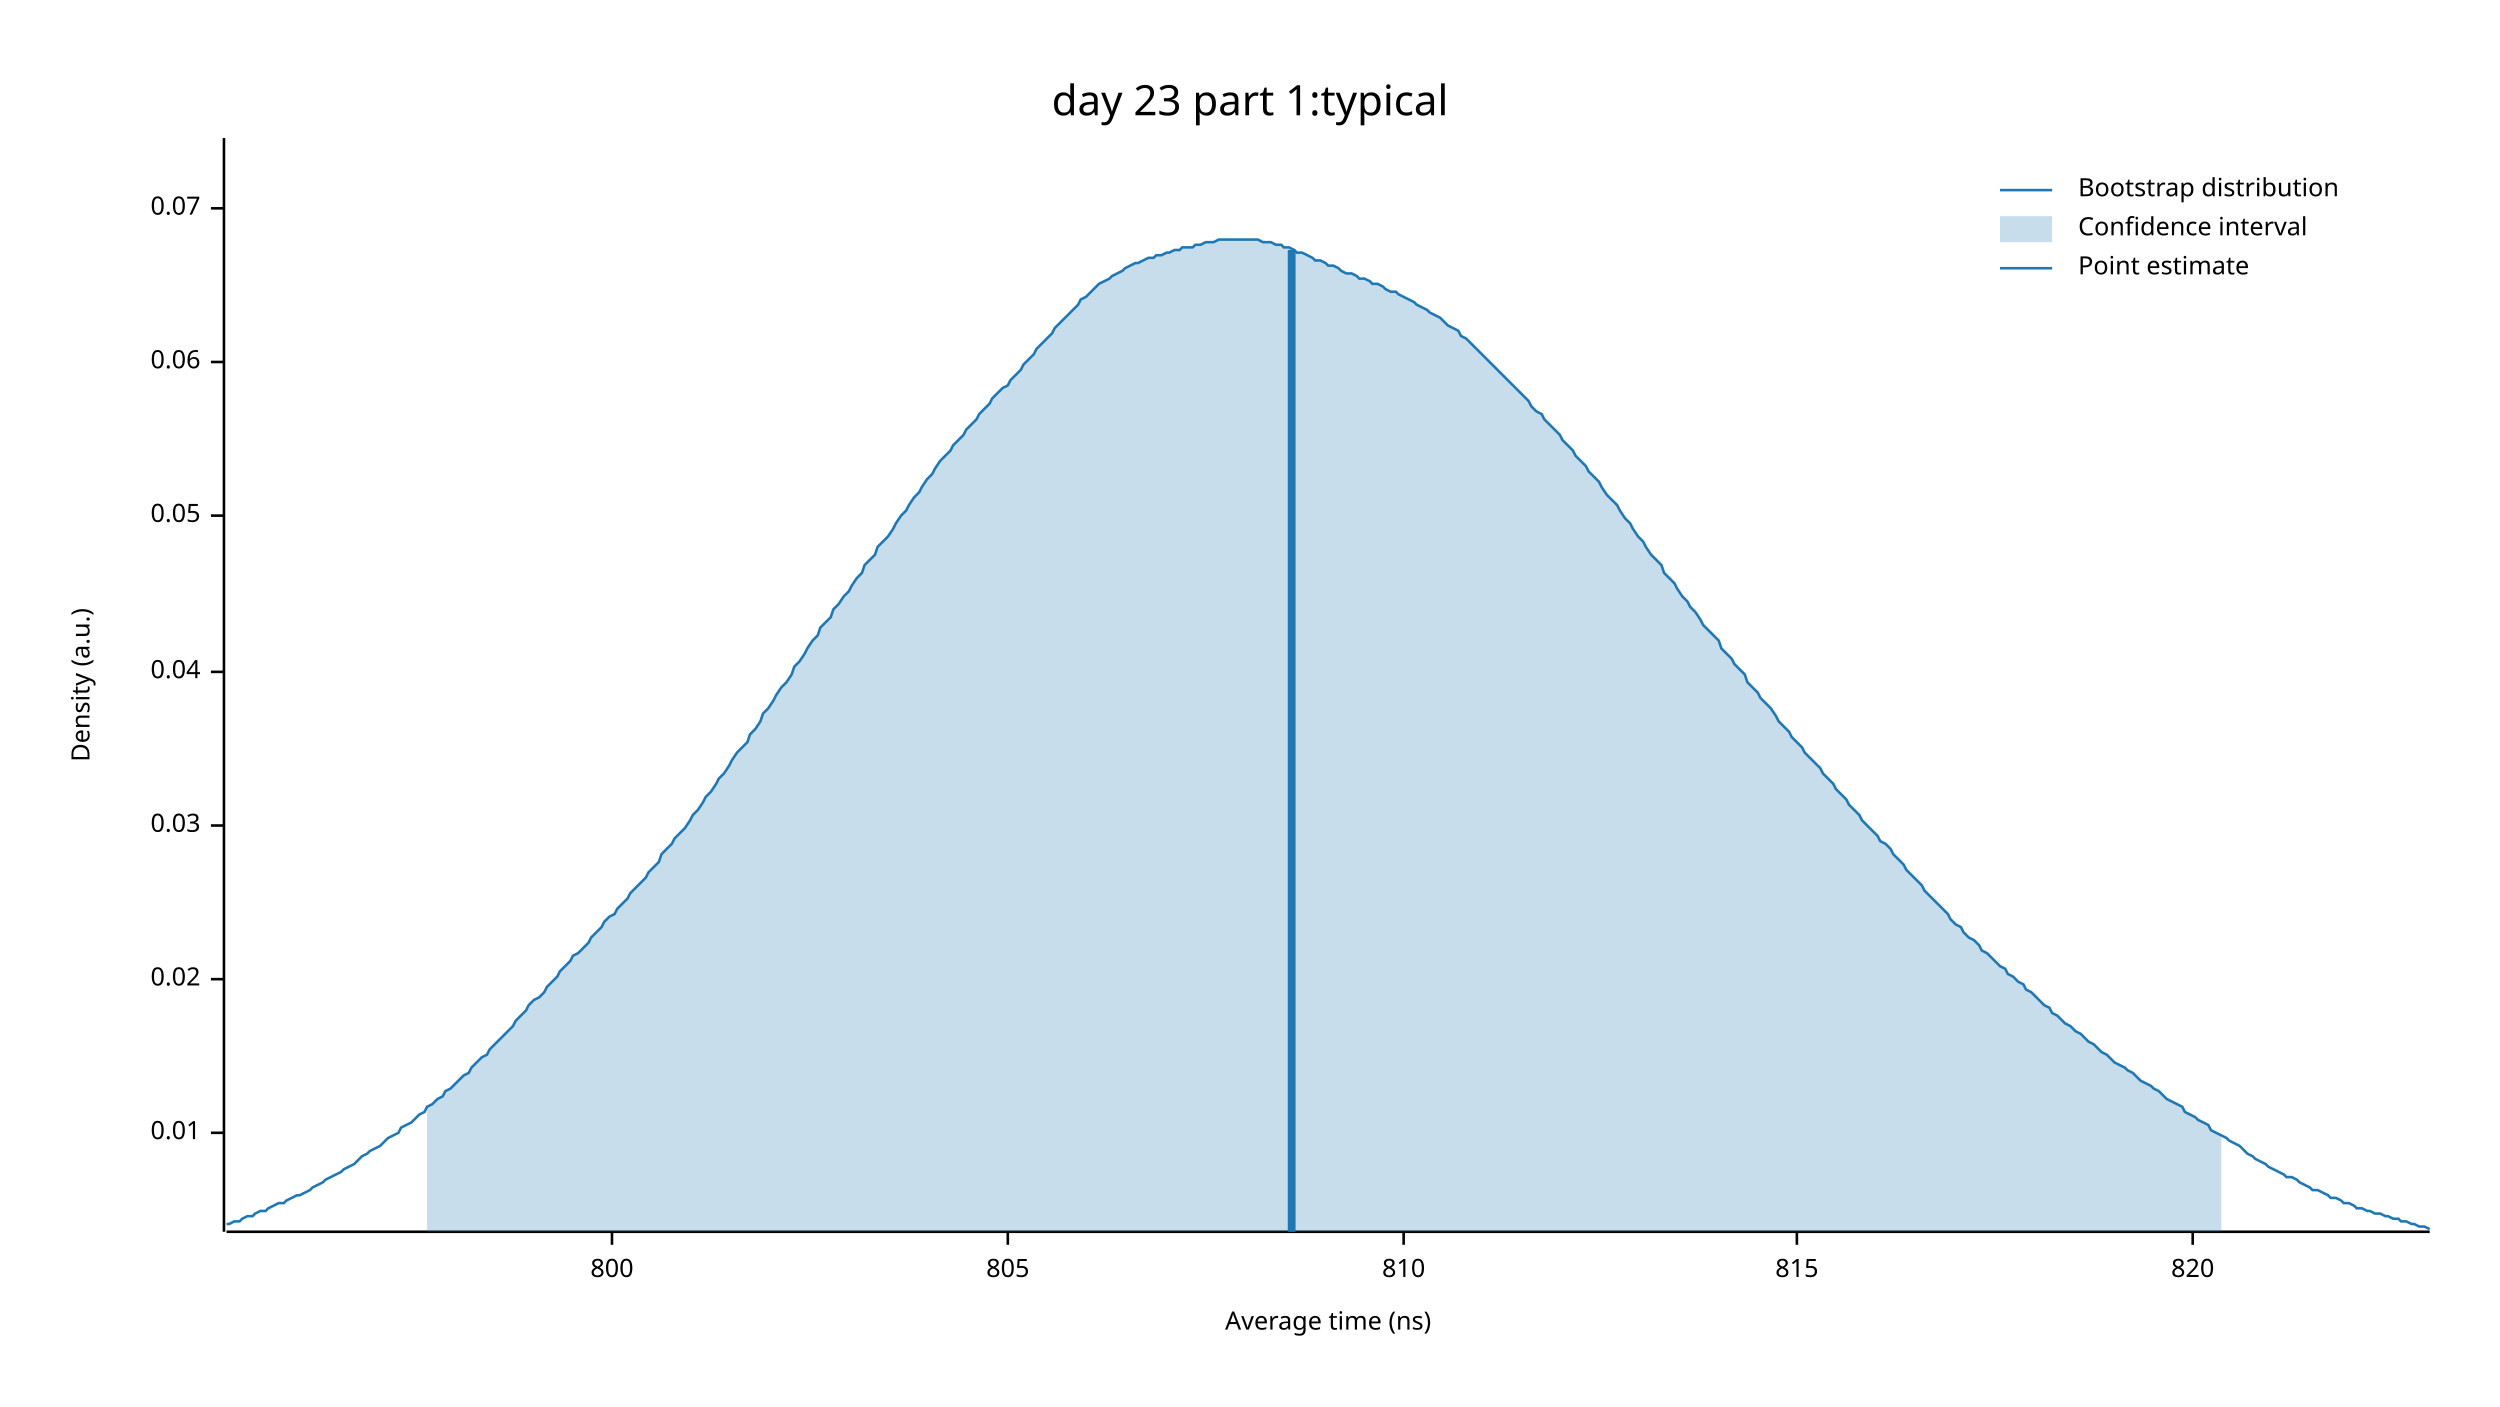
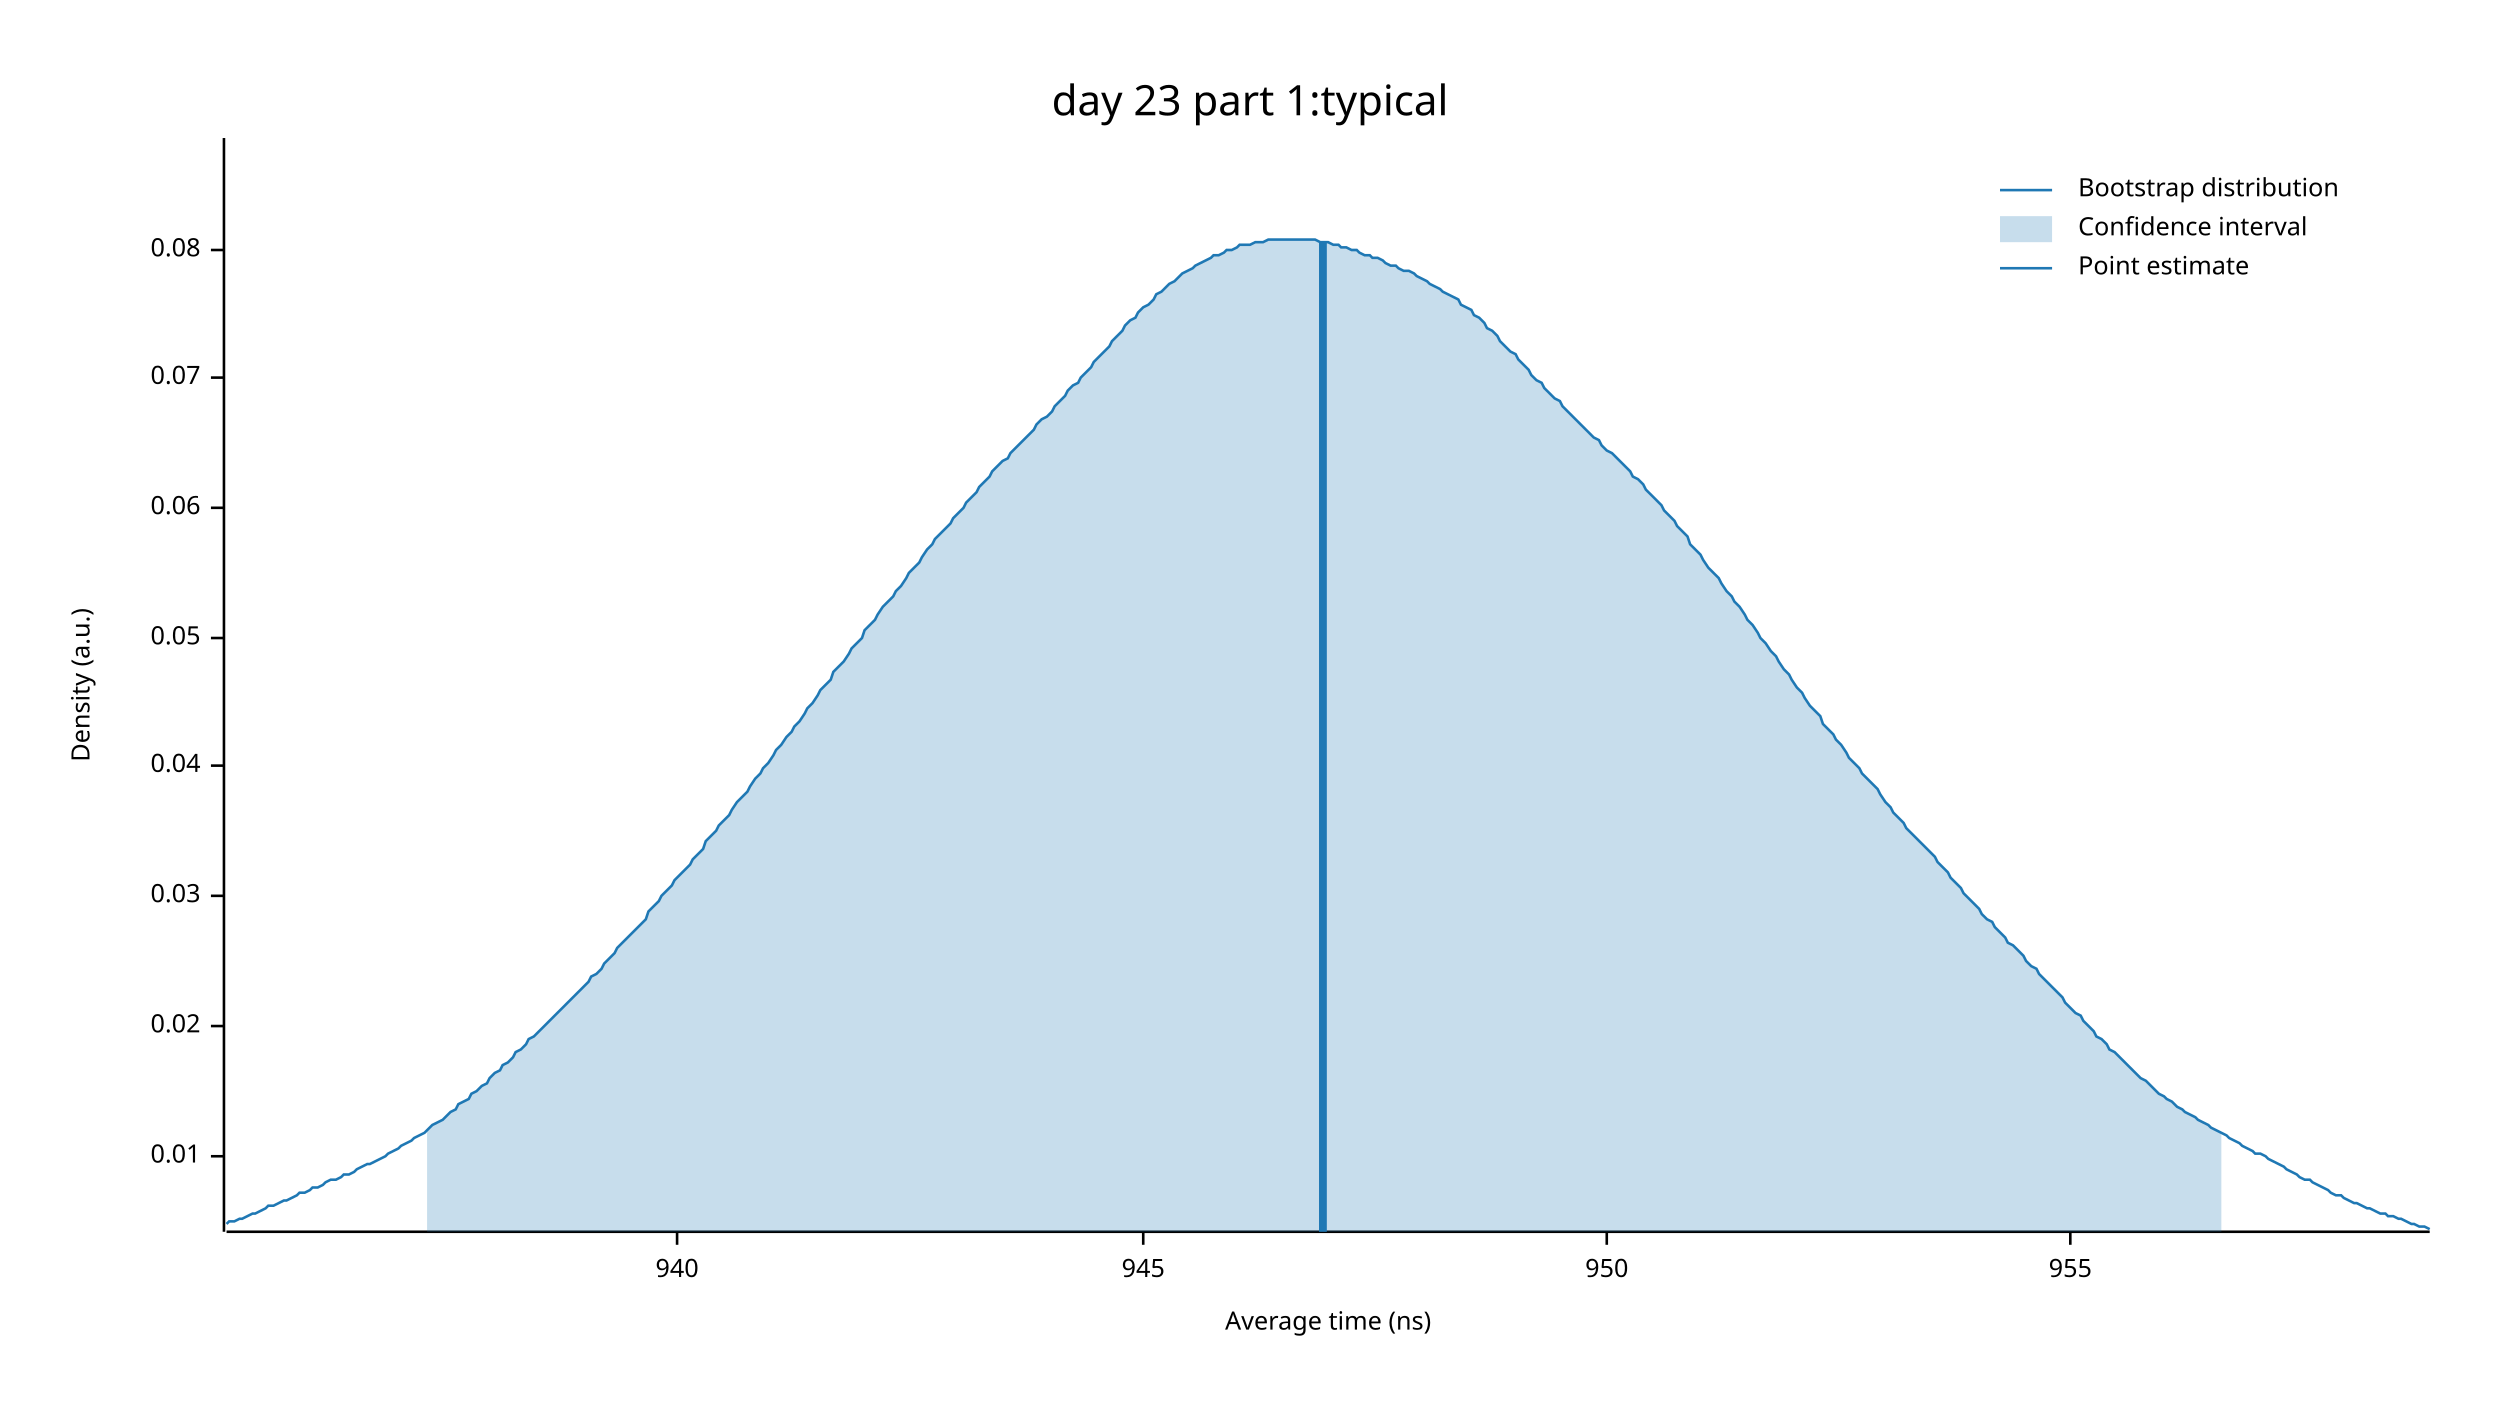
<svg xmlns="http://www.w3.org/2000/svg" width="960" height="540" viewBox="0 0 960 540">
  <text x="480" y="32" dy="0.76em" text-anchor="middle" font-family="sans-serif" font-size="16.129" opacity="1" fill="#000000">
day 23 part 1:typical
</text>
  <text x="27" y="263" dy="0.76em" text-anchor="middle" font-family="sans-serif" font-size="9.677" opacity="1" fill="#000000" transform="rotate(270, 27, 263)">
Density (a.u.)
</text>
  <text x="510" y="513" dy="-0.5ex" text-anchor="middle" font-family="sans-serif" font-size="9.677" opacity="1" fill="#000000">
Average time (ns)
</text>
  <polyline fill="none" opacity="1" stroke="#000000" stroke-width="1" points="86,53 86,473 " />
-   <text x="77" y="435" dy="0.5ex" text-anchor="end" font-family="sans-serif" font-size="9.677" opacity="1" fill="#000000">
+   <text x="77" y="444" dy="0.5ex" text-anchor="end" font-family="sans-serif" font-size="9.677" opacity="1" fill="#000000">
0.01
</text>
-   <polyline fill="none" opacity="1" stroke="#000000" stroke-width="1" points="81,435 86,435 " />
-   <text x="77" y="376" dy="0.5ex" text-anchor="end" font-family="sans-serif" font-size="9.677" opacity="1" fill="#000000">
+   <polyline fill="none" opacity="1" stroke="#000000" stroke-width="1" points="81,444 86,444 " />
+   <text x="77" y="394" dy="0.5ex" text-anchor="end" font-family="sans-serif" font-size="9.677" opacity="1" fill="#000000">
0.02
</text>
-   <polyline fill="none" opacity="1" stroke="#000000" stroke-width="1" points="81,376 86,376 " />
-   <text x="77" y="317" dy="0.5ex" text-anchor="end" font-family="sans-serif" font-size="9.677" opacity="1" fill="#000000">
+   <polyline fill="none" opacity="1" stroke="#000000" stroke-width="1" points="81,394 86,394 " />
+   <text x="77" y="344" dy="0.5ex" text-anchor="end" font-family="sans-serif" font-size="9.677" opacity="1" fill="#000000">
0.03
</text>
-   <polyline fill="none" opacity="1" stroke="#000000" stroke-width="1" points="81,317 86,317 " />
-   <text x="77" y="258" dy="0.5ex" text-anchor="end" font-family="sans-serif" font-size="9.677" opacity="1" fill="#000000">
+   <polyline fill="none" opacity="1" stroke="#000000" stroke-width="1" points="81,344 86,344 " />
+   <text x="77" y="294" dy="0.5ex" text-anchor="end" font-family="sans-serif" font-size="9.677" opacity="1" fill="#000000">
0.04
</text>
-   <polyline fill="none" opacity="1" stroke="#000000" stroke-width="1" points="81,258 86,258 " />
-   <text x="77" y="198" dy="0.5ex" text-anchor="end" font-family="sans-serif" font-size="9.677" opacity="1" fill="#000000">
+   <polyline fill="none" opacity="1" stroke="#000000" stroke-width="1" points="81,294 86,294 " />
+   <text x="77" y="245" dy="0.5ex" text-anchor="end" font-family="sans-serif" font-size="9.677" opacity="1" fill="#000000">
0.05
</text>
-   <polyline fill="none" opacity="1" stroke="#000000" stroke-width="1" points="81,198 86,198 " />
-   <text x="77" y="139" dy="0.5ex" text-anchor="end" font-family="sans-serif" font-size="9.677" opacity="1" fill="#000000">
+   <polyline fill="none" opacity="1" stroke="#000000" stroke-width="1" points="81,245 86,245 " />
+   <text x="77" y="195" dy="0.5ex" text-anchor="end" font-family="sans-serif" font-size="9.677" opacity="1" fill="#000000">
0.06
</text>
-   <polyline fill="none" opacity="1" stroke="#000000" stroke-width="1" points="81,139 86,139 " />
-   <text x="77" y="80" dy="0.5ex" text-anchor="end" font-family="sans-serif" font-size="9.677" opacity="1" fill="#000000">
+   <polyline fill="none" opacity="1" stroke="#000000" stroke-width="1" points="81,195 86,195 " />
+   <text x="77" y="145" dy="0.5ex" text-anchor="end" font-family="sans-serif" font-size="9.677" opacity="1" fill="#000000">
0.07
</text>
-   <polyline fill="none" opacity="1" stroke="#000000" stroke-width="1" points="81,80 86,80 " />
+   <polyline fill="none" opacity="1" stroke="#000000" stroke-width="1" points="81,145 86,145 " />
+   <text x="77" y="96" dy="0.5ex" text-anchor="end" font-family="sans-serif" font-size="9.677" opacity="1" fill="#000000">
+ 0.08
+ </text>
+   <polyline fill="none" opacity="1" stroke="#000000" stroke-width="1" points="81,96 86,96 " />
  <polyline fill="none" opacity="1" stroke="#000000" stroke-width="1" points="87,473 933,473 " />
-   <text x="235" y="483" dy="0.76em" text-anchor="middle" font-family="sans-serif" font-size="9.677" opacity="1" fill="#000000">
- 800
+   <text x="260" y="483" dy="0.76em" text-anchor="middle" font-family="sans-serif" font-size="9.677" opacity="1" fill="#000000">
+ 940
</text>
-   <polyline fill="none" opacity="1" stroke="#000000" stroke-width="1" points="235,473 235,478 " />
-   <text x="387" y="483" dy="0.76em" text-anchor="middle" font-family="sans-serif" font-size="9.677" opacity="1" fill="#000000">
- 805
+   <polyline fill="none" opacity="1" stroke="#000000" stroke-width="1" points="260,473 260,478 " />
+   <text x="439" y="483" dy="0.76em" text-anchor="middle" font-family="sans-serif" font-size="9.677" opacity="1" fill="#000000">
+ 945
</text>
-   <polyline fill="none" opacity="1" stroke="#000000" stroke-width="1" points="387,473 387,478 " />
-   <text x="539" y="483" dy="0.76em" text-anchor="middle" font-family="sans-serif" font-size="9.677" opacity="1" fill="#000000">
- 810
+   <polyline fill="none" opacity="1" stroke="#000000" stroke-width="1" points="439,473 439,478 " />
+   <text x="617" y="483" dy="0.76em" text-anchor="middle" font-family="sans-serif" font-size="9.677" opacity="1" fill="#000000">
+ 950
</text>
-   <polyline fill="none" opacity="1" stroke="#000000" stroke-width="1" points="539,473 539,478 " />
-   <text x="690" y="483" dy="0.76em" text-anchor="middle" font-family="sans-serif" font-size="9.677" opacity="1" fill="#000000">
- 815
+   <polyline fill="none" opacity="1" stroke="#000000" stroke-width="1" points="617,473 617,478 " />
+   <text x="795" y="483" dy="0.76em" text-anchor="middle" font-family="sans-serif" font-size="9.677" opacity="1" fill="#000000">
+ 955
</text>
-   <polyline fill="none" opacity="1" stroke="#000000" stroke-width="1" points="690,473 690,478 " />
-   <text x="842" y="483" dy="0.76em" text-anchor="middle" font-family="sans-serif" font-size="9.677" opacity="1" fill="#000000">
- 820
- </text>
-   <polyline fill="none" opacity="1" stroke="#000000" stroke-width="1" points="842,473 842,478 " />
-   <polyline fill="none" opacity="1" stroke="#1F78B4" stroke-width="1" points="87,470 88,470 90,469 92,469 93,468 95,467 97,467 98,466 100,465 102,465 103,464 105,463 107,462 109,462 110,461 112,460 114,459 115,459 117,458 119,457 120,456 122,455 124,454 125,453 127,452 129,451 131,450 132,449 134,448 136,447 137,446 139,444 141,443 142,442 144,441 146,440 148,438 149,437 151,436 153,435 154,433 156,432 158,431 159,430 161,428 163,427 164,425 166,424 168,422 170,421 171,419 173,418 175,416 176,415 178,413 180,412 181,410 183,408 185,406 187,405 188,403 190,401 192,399 193,398 195,396 197,394 198,392 200,390 202,388 203,386 205,384 207,383 209,381 210,379 212,377 214,375 215,373 217,371 219,369 220,367 222,366 224,364 226,362 227,360 229,358 231,356 232,354 234,352 236,351 237,349 239,347 241,345 242,343 244,341 246,339 248,337 249,335 251,333 253,331 254,328 256,326 258,324 259,322 261,320 263,318 265,315 266,313 268,311 270,308 271,306 273,304 275,301 276,299 278,297 280,294 281,292 283,289 285,287 287,285 288,282 290,280 292,277 293,274 295,272 297,269 298,267 300,264 302,262 304,259 305,256 307,254 309,251 310,249 312,246 314,244 315,241 317,239 319,237 320,234 322,232 324,229 326,227 327,225 329,222 331,220 332,217 334,215 336,213 337,210 339,208 341,206 343,203 344,201 346,198 348,196 349,194 351,191 353,189 354,187 356,184 358,182 359,180 361,177 363,175 365,173 366,171 368,169 370,167 371,165 373,163 375,161 376,159 378,157 380,155 381,153 383,151 385,149 387,148 388,146 390,144 392,142 393,140 395,138 397,136 398,134 400,132 402,130 404,128 405,126 407,124 409,122 410,121 412,119 414,117 415,115 417,114 419,112 420,111 422,109 424,108 426,107 427,106 429,105 431,104 432,103 434,102 436,101 437,101 439,100 441,99 443,99 444,98 446,98 448,97 449,97 451,96 453,96 454,95 456,95 458,95 459,94 461,94 463,93 465,93 466,93 468,92 470,92 471,92 473,92 475,92 476,92 478,92 480,92 482,92 483,92 485,93 487,93 488,93 490,94 492,94 493,95 495,95 497,96 498,97 500,97 502,98 504,99 505,100 507,100 509,101 510,102 512,102 514,103 515,104 517,105 519,105 521,106 522,107 524,107 526,108 527,109 529,109 531,110 532,111 534,112 536,112 537,113 539,114 541,115 543,116 544,117 546,118 548,119 549,120 551,121 553,122 554,123 556,125 558,126 560,127 561,129 563,130 565,132 566,133 568,135 570,137 571,138 573,140 575,142 576,143 578,145 580,147 582,149 583,150 585,152 587,154 588,156 590,158 592,159 593,161 595,163 597,165 599,167 600,169 602,171 604,173 605,175 607,177 609,179 610,181 612,183 614,185 615,187 617,190 619,192 621,194 622,196 624,199 626,201 627,203 629,206 631,208 632,210 634,213 636,215 638,217 639,220 641,222 643,224 644,226 646,229 648,231 649,233 651,235 653,238 654,240 656,242 658,244 660,246 661,249 663,251 665,253 666,255 668,257 670,259 671,262 673,264 675,266 676,268 678,270 680,272 682,275 683,277 685,279 687,281 688,283 690,285 692,287 693,289 695,291 697,293 699,295 700,297 702,299 704,301 705,303 707,305 709,307 710,309 712,311 714,313 715,315 717,317 719,319 721,321 722,323 724,324 726,326 727,328 729,330 731,332 732,334 734,336 736,338 738,340 739,342 741,344 743,346 744,347 746,349 748,351 749,353 751,355 753,356 754,358 756,360 758,361 760,363 761,365 763,366 765,368 766,369 768,371 770,372 771,374 773,375 775,377 777,378 778,380 780,381 782,383 783,384 785,386 787,387 788,389 790,390 792,392 793,393 795,394 797,396 799,397 800,398 802,400 804,401 805,402 807,404 809,405 810,406 812,408 814,409 816,410 817,411 819,412 821,414 822,415 824,416 826,417 827,418 829,419 831,421 832,422 834,423 836,424 838,425 839,427 841,428 843,429 844,430 846,431 848,432 849,434 851,435 853,436 855,437 856,438 858,439 860,440 861,441 863,443 865,444 866,445 868,446 870,447 871,448 873,449 875,450 877,451 878,452 880,452 882,453 883,454 885,455 887,456 888,457 890,457 892,458 894,459 895,460 897,460 899,461 900,462 902,462 904,463 905,464 907,464 909,465 910,465 912,466 914,466 916,467 917,467 919,468 921,468 922,469 924,469 926,470 927,470 929,471 931,471 933,472 " />
-   <polygon opacity="0.25" fill="#1F78B4" points="164,425 166,424 168,422 170,421 171,419 173,418 175,416 176,415 178,413 180,412 181,410 183,408 185,406 187,405 188,403 190,401 192,399 193,398 195,396 197,394 198,392 200,390 202,388 203,386 205,384 207,383 209,381 210,379 212,377 214,375 215,373 217,371 219,369 220,367 222,366 224,364 226,362 227,360 229,358 231,356 232,354 234,352 236,351 237,349 239,347 241,345 242,343 244,341 246,339 248,337 249,335 251,333 253,331 254,328 256,326 258,324 259,322 261,320 263,318 265,315 266,313 268,311 270,308 271,306 273,304 275,301 276,299 278,297 280,294 281,292 283,289 285,287 287,285 288,282 290,280 292,277 293,274 295,272 297,269 298,267 300,264 302,262 304,259 305,256 307,254 309,251 310,249 312,246 314,244 315,241 317,239 319,237 320,234 322,232 324,229 326,227 327,225 329,222 331,220 332,217 334,215 336,213 337,210 339,208 341,206 343,203 344,201 346,198 348,196 349,194 351,191 353,189 354,187 356,184 358,182 359,180 361,177 363,175 365,173 366,171 368,169 370,167 371,165 373,163 375,161 376,159 378,157 380,155 381,153 383,151 385,149 387,148 388,146 390,144 392,142 393,140 395,138 397,136 398,134 400,132 402,130 404,128 405,126 407,124 409,122 410,121 412,119 414,117 415,115 417,114 419,112 420,111 422,109 424,108 426,107 427,106 429,105 431,104 432,103 434,102 436,101 437,101 439,100 441,99 443,99 444,98 446,98 448,97 449,97 451,96 453,96 454,95 456,95 458,95 459,94 461,94 463,93 465,93 466,93 468,92 470,92 471,92 473,92 475,92 476,92 478,92 480,92 482,92 483,92 485,93 487,93 488,93 490,94 492,94 493,95 495,95 497,96 498,97 500,97 502,98 504,99 505,100 507,100 509,101 510,102 512,102 514,103 515,104 517,105 519,105 521,106 522,107 524,107 526,108 527,109 529,109 531,110 532,111 534,112 536,112 537,113 539,114 541,115 543,116 544,117 546,118 548,119 549,120 551,121 553,122 554,123 556,125 558,126 560,127 561,129 563,130 565,132 566,133 568,135 570,137 571,138 573,140 575,142 576,143 578,145 580,147 582,149 583,150 585,152 587,154 588,156 590,158 592,159 593,161 595,163 597,165 599,167 600,169 602,171 604,173 605,175 607,177 609,179 610,181 612,183 614,185 615,187 617,190 619,192 621,194 622,196 624,199 626,201 627,203 629,206 631,208 632,210 634,213 636,215 638,217 639,220 641,222 643,224 644,226 646,229 648,231 649,233 651,235 653,238 654,240 656,242 658,244 660,246 661,249 663,251 665,253 666,255 668,257 670,259 671,262 673,264 675,266 676,268 678,270 680,272 682,275 683,277 685,279 687,281 688,283 690,285 692,287 693,289 695,291 697,293 699,295 700,297 702,299 704,301 705,303 707,305 709,307 710,309 712,311 714,313 715,315 717,317 719,319 721,321 722,323 724,324 726,326 727,328 729,330 731,332 732,334 734,336 736,338 738,340 739,342 741,344 743,346 744,347 746,349 748,351 749,353 751,355 753,356 754,358 756,360 758,361 760,363 761,365 763,366 765,368 766,369 768,371 770,372 771,374 773,375 775,377 777,378 778,380 780,381 782,383 783,384 785,386 787,387 788,389 790,390 792,392 793,393 795,394 797,396 799,397 800,398 802,400 804,401 805,402 807,404 809,405 810,406 812,408 814,409 816,410 817,411 819,412 821,414 822,415 824,416 826,417 827,418 829,419 831,421 832,422 834,423 836,424 838,425 839,427 841,428 843,429 844,430 846,431 848,432 849,434 851,435 853,436 853,473 164,473 " />
-   <polyline fill="none" opacity="1" stroke="#1F78B4" stroke-width="3" points="496,473 496,96 " />
+   <polyline fill="none" opacity="1" stroke="#000000" stroke-width="1" points="795,473 795,478 " />
+   <polyline fill="none" opacity="1" stroke="#1F78B4" stroke-width="1" points="87,470 88,469 90,469 92,468 93,468 95,467 97,466 98,466 100,465 102,464 103,463 105,463 107,462 109,461 110,461 112,460 114,459 115,458 117,458 119,457 120,456 122,456 124,455 125,454 127,453 129,453 131,452 132,451 134,451 136,450 137,449 139,448 141,447 142,447 144,446 146,445 148,444 149,443 151,442 153,441 154,440 156,439 158,438 159,437 161,436 163,435 164,434 166,432 168,431 170,430 171,429 173,427 175,426 176,424 178,423 180,422 181,420 183,419 185,417 187,416 188,414 190,412 192,411 193,409 195,408 197,406 198,404 200,403 202,401 203,399 205,398 207,396 209,394 210,393 212,391 214,389 215,388 217,386 219,384 220,383 222,381 224,379 226,377 227,375 229,374 231,372 232,370 234,368 236,366 237,364 239,362 241,360 242,359 244,357 246,355 248,353 249,350 251,348 253,346 254,344 256,342 258,340 259,338 261,336 263,334 265,332 266,330 268,328 270,326 271,323 273,321 275,319 276,317 278,315 280,313 281,311 283,308 285,306 287,304 288,302 290,299 292,297 293,295 295,293 297,290 298,288 300,286 302,283 304,281 305,279 307,277 309,274 310,272 312,270 314,267 315,265 317,263 319,261 320,258 322,256 324,254 326,251 327,249 329,247 331,245 332,242 334,240 336,238 337,236 339,233 341,231 343,229 344,227 346,225 348,222 349,220 351,218 353,216 354,214 356,211 358,209 359,207 361,205 363,203 365,201 366,199 368,197 370,195 371,193 373,191 375,189 376,187 378,185 380,183 381,181 383,179 385,177 387,176 388,174 390,172 392,170 393,169 395,167 397,165 398,163 400,161 402,160 404,158 405,156 407,154 409,152 410,150 412,148 414,147 415,145 417,143 419,141 420,139 422,137 424,135 426,133 427,131 429,129 431,127 432,125 434,123 436,122 437,120 439,118 441,117 443,115 444,113 446,112 448,110 449,109 451,108 453,106 454,105 456,104 458,103 459,102 461,101 463,100 465,99 466,98 468,98 470,97 471,96 473,96 475,95 476,94 478,94 480,94 482,93 483,93 485,93 487,92 488,92 490,92 492,92 493,92 495,92 497,92 498,92 500,92 502,92 504,92 505,92 507,93 509,93 510,93 512,94 514,94 515,95 517,95 519,96 521,96 522,97 524,98 526,98 527,99 529,99 531,100 532,101 534,102 536,102 537,103 539,104 541,104 543,105 544,106 546,107 548,108 549,109 551,110 553,111 554,112 556,113 558,114 560,115 561,117 563,118 565,119 566,121 568,122 570,124 571,126 573,127 575,129 576,131 578,133 580,135 582,136 583,138 585,140 587,142 588,144 590,146 592,147 593,149 595,151 597,153 599,154 600,156 602,158 604,160 605,161 607,163 609,165 610,166 612,168 614,169 615,171 617,173 619,174 621,176 622,177 624,179 626,181 627,183 629,184 631,186 632,188 634,190 636,192 638,194 639,196 641,198 643,200 644,202 646,204 648,206 649,209 651,211 653,213 654,215 656,218 658,220 660,222 661,224 663,227 665,229 666,231 668,233 670,236 671,238 673,240 675,243 676,245 678,247 680,250 682,252 683,254 685,257 687,259 688,261 690,264 692,266 693,268 695,271 697,273 699,275 700,278 702,280 704,282 705,284 707,286 709,289 710,291 712,293 714,295 715,297 717,299 719,301 721,303 722,305 724,308 726,310 727,312 729,314 731,316 732,318 734,320 736,322 738,324 739,325 741,327 743,329 744,331 746,333 748,335 749,337 751,339 753,341 754,343 756,345 758,347 760,349 761,351 763,353 765,354 766,356 768,358 770,360 771,362 773,363 775,365 777,367 778,369 780,371 782,372 783,374 785,376 787,378 788,379 790,381 792,383 793,385 795,387 797,389 799,390 800,392 802,394 804,396 805,398 807,399 809,401 810,403 812,404 814,406 816,408 817,409 819,411 821,413 822,414 824,415 826,417 827,418 829,420 831,421 832,422 834,423 836,425 838,426 839,427 841,428 843,429 844,430 846,431 848,432 849,433 851,434 853,435 855,436 856,437 858,438 860,439 861,440 863,441 865,442 866,443 868,443 870,444 871,445 873,446 875,447 877,448 878,449 880,450 882,451 883,452 885,453 887,453 888,454 890,455 892,456 894,457 895,458 897,459 899,459 900,460 902,461 904,462 905,462 907,463 909,464 910,464 912,465 914,466 916,466 917,467 919,467 921,468 922,468 924,469 926,470 927,470 929,471 931,471 933,472 " />
+   <polygon opacity="0.25" fill="#1F78B4" points="164,434 166,432 168,431 170,430 171,429 173,427 175,426 176,424 178,423 180,422 181,420 183,419 185,417 187,416 188,414 190,412 192,411 193,409 195,408 197,406 198,404 200,403 202,401 203,399 205,398 207,396 209,394 210,393 212,391 214,389 215,388 217,386 219,384 220,383 222,381 224,379 226,377 227,375 229,374 231,372 232,370 234,368 236,366 237,364 239,362 241,360 242,359 244,357 246,355 248,353 249,350 251,348 253,346 254,344 256,342 258,340 259,338 261,336 263,334 265,332 266,330 268,328 270,326 271,323 273,321 275,319 276,317 278,315 280,313 281,311 283,308 285,306 287,304 288,302 290,299 292,297 293,295 295,293 297,290 298,288 300,286 302,283 304,281 305,279 307,277 309,274 310,272 312,270 314,267 315,265 317,263 319,261 320,258 322,256 324,254 326,251 327,249 329,247 331,245 332,242 334,240 336,238 337,236 339,233 341,231 343,229 344,227 346,225 348,222 349,220 351,218 353,216 354,214 356,211 358,209 359,207 361,205 363,203 365,201 366,199 368,197 370,195 371,193 373,191 375,189 376,187 378,185 380,183 381,181 383,179 385,177 387,176 388,174 390,172 392,170 393,169 395,167 397,165 398,163 400,161 402,160 404,158 405,156 407,154 409,152 410,150 412,148 414,147 415,145 417,143 419,141 420,139 422,137 424,135 426,133 427,131 429,129 431,127 432,125 434,123 436,122 437,120 439,118 441,117 443,115 444,113 446,112 448,110 449,109 451,108 453,106 454,105 456,104 458,103 459,102 461,101 463,100 465,99 466,98 468,98 470,97 471,96 473,96 475,95 476,94 478,94 480,94 482,93 483,93 485,93 487,92 488,92 490,92 492,92 493,92 495,92 497,92 498,92 500,92 502,92 504,92 505,92 507,93 509,93 510,93 512,94 514,94 515,95 517,95 519,96 521,96 522,97 524,98 526,98 527,99 529,99 531,100 532,101 534,102 536,102 537,103 539,104 541,104 543,105 544,106 546,107 548,108 549,109 551,110 553,111 554,112 556,113 558,114 560,115 561,117 563,118 565,119 566,121 568,122 570,124 571,126 573,127 575,129 576,131 578,133 580,135 582,136 583,138 585,140 587,142 588,144 590,146 592,147 593,149 595,151 597,153 599,154 600,156 602,158 604,160 605,161 607,163 609,165 610,166 612,168 614,169 615,171 617,173 619,174 621,176 622,177 624,179 626,181 627,183 629,184 631,186 632,188 634,190 636,192 638,194 639,196 641,198 643,200 644,202 646,204 648,206 649,209 651,211 653,213 654,215 656,218 658,220 660,222 661,224 663,227 665,229 666,231 668,233 670,236 671,238 673,240 675,243 676,245 678,247 680,250 682,252 683,254 685,257 687,259 688,261 690,264 692,266 693,268 695,271 697,273 699,275 700,278 702,280 704,282 705,284 707,286 709,289 710,291 712,293 714,295 715,297 717,299 719,301 721,303 722,305 724,308 726,310 727,312 729,314 731,316 732,318 734,320 736,322 738,324 739,325 741,327 743,329 744,331 746,333 748,335 749,337 751,339 753,341 754,343 756,345 758,347 760,349 761,351 763,353 765,354 766,356 768,358 770,360 771,362 773,363 775,365 777,367 778,369 780,371 782,372 783,374 785,376 787,378 788,379 790,381 792,383 793,385 795,387 797,389 799,390 800,392 802,394 804,396 805,398 807,399 809,401 810,403 812,404 814,406 816,408 817,409 819,411 821,413 822,414 824,415 826,417 827,418 829,420 831,421 832,422 834,423 836,425 838,426 839,427 841,428 843,429 844,430 846,431 848,432 849,433 851,434 853,435 853,473 164,473 " />
+   <polyline fill="none" opacity="1" stroke="#1F78B4" stroke-width="3" points="508,473 508,93 " />
  <text x="798" y="68" dy="0.76em" text-anchor="start" font-family="sans-serif" font-size="9.677" opacity="1" fill="#000000">
Bootstrap distribution
</text>
  <text x="798" y="83" dy="0.76em" text-anchor="start" font-family="sans-serif" font-size="9.677" opacity="1" fill="#000000">
Confidence interval
</text>
  <text x="798" y="98" dy="0.76em" text-anchor="start" font-family="sans-serif" font-size="9.677" opacity="1" fill="#000000">
Point estimate
</text>
  <polyline fill="none" opacity="1" stroke="#1F78B4" stroke-width="1" points="768,73 788,73 " />
  <rect x="768" y="83" width="20" height="10" opacity="0.25" fill="#1F78B4" stroke="none" />
  <polyline fill="none" opacity="1" stroke="#1F78B4" stroke-width="1" points="768,103 788,103 " />
</svg>
